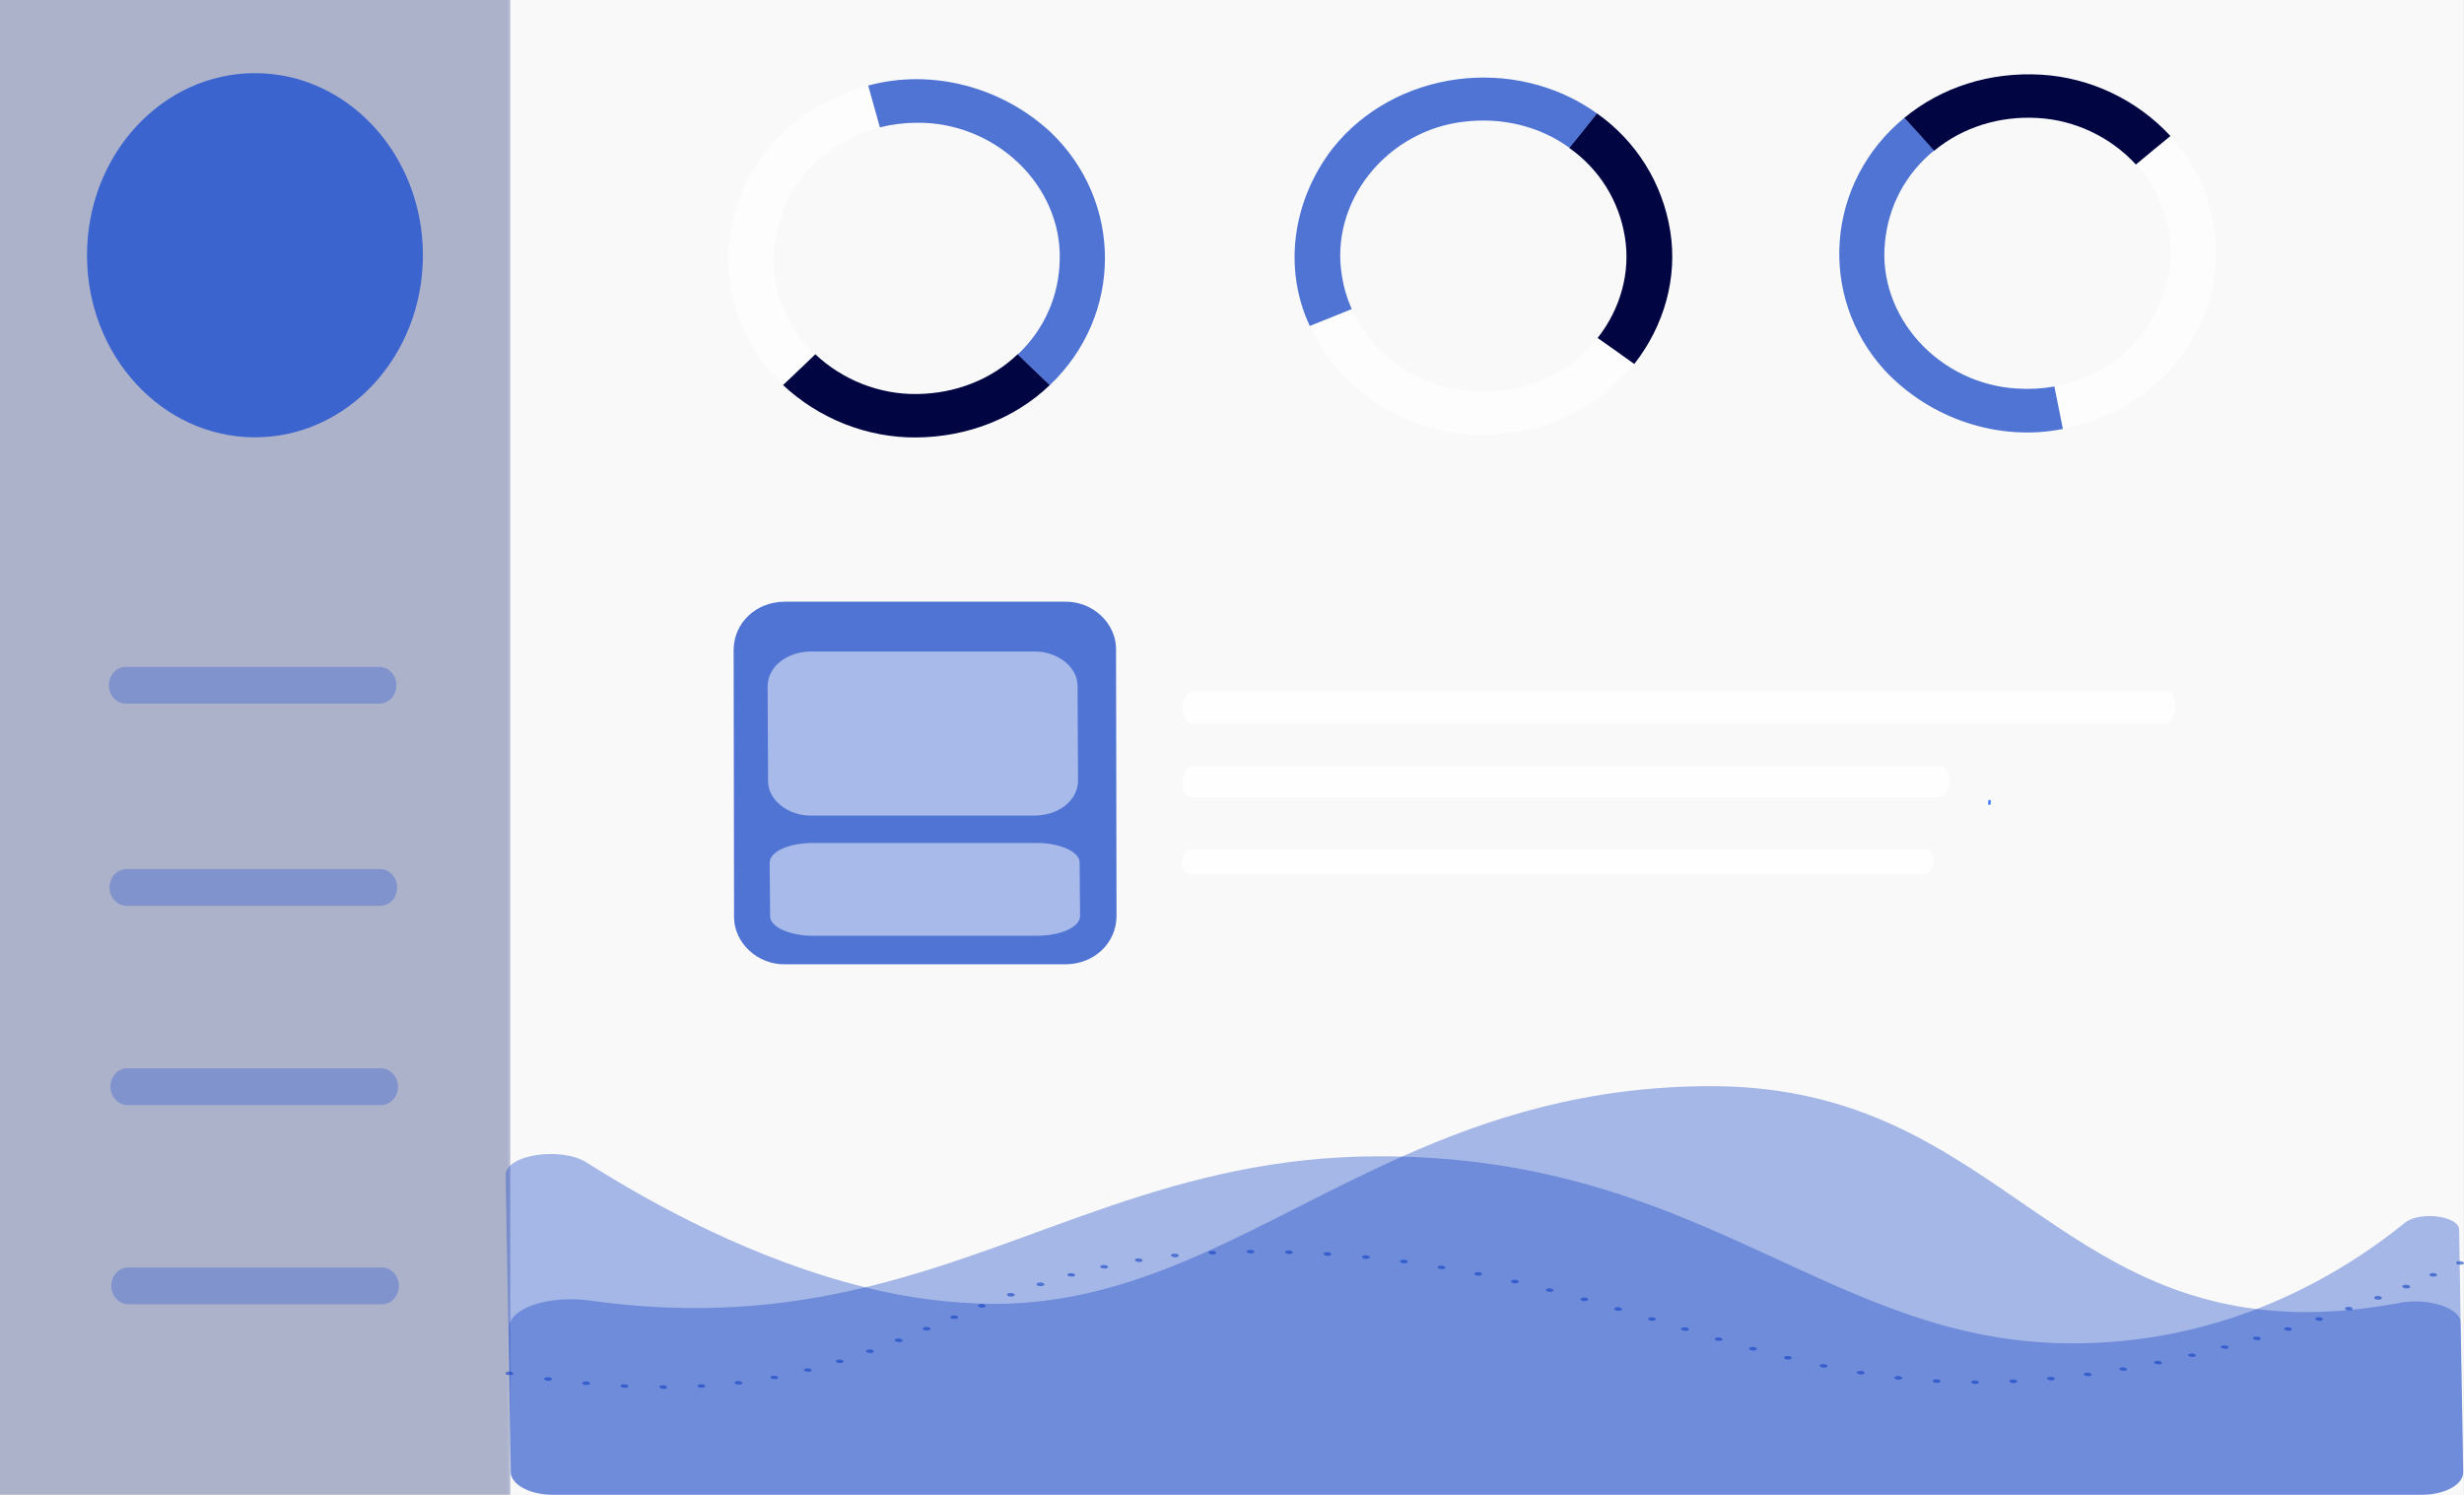
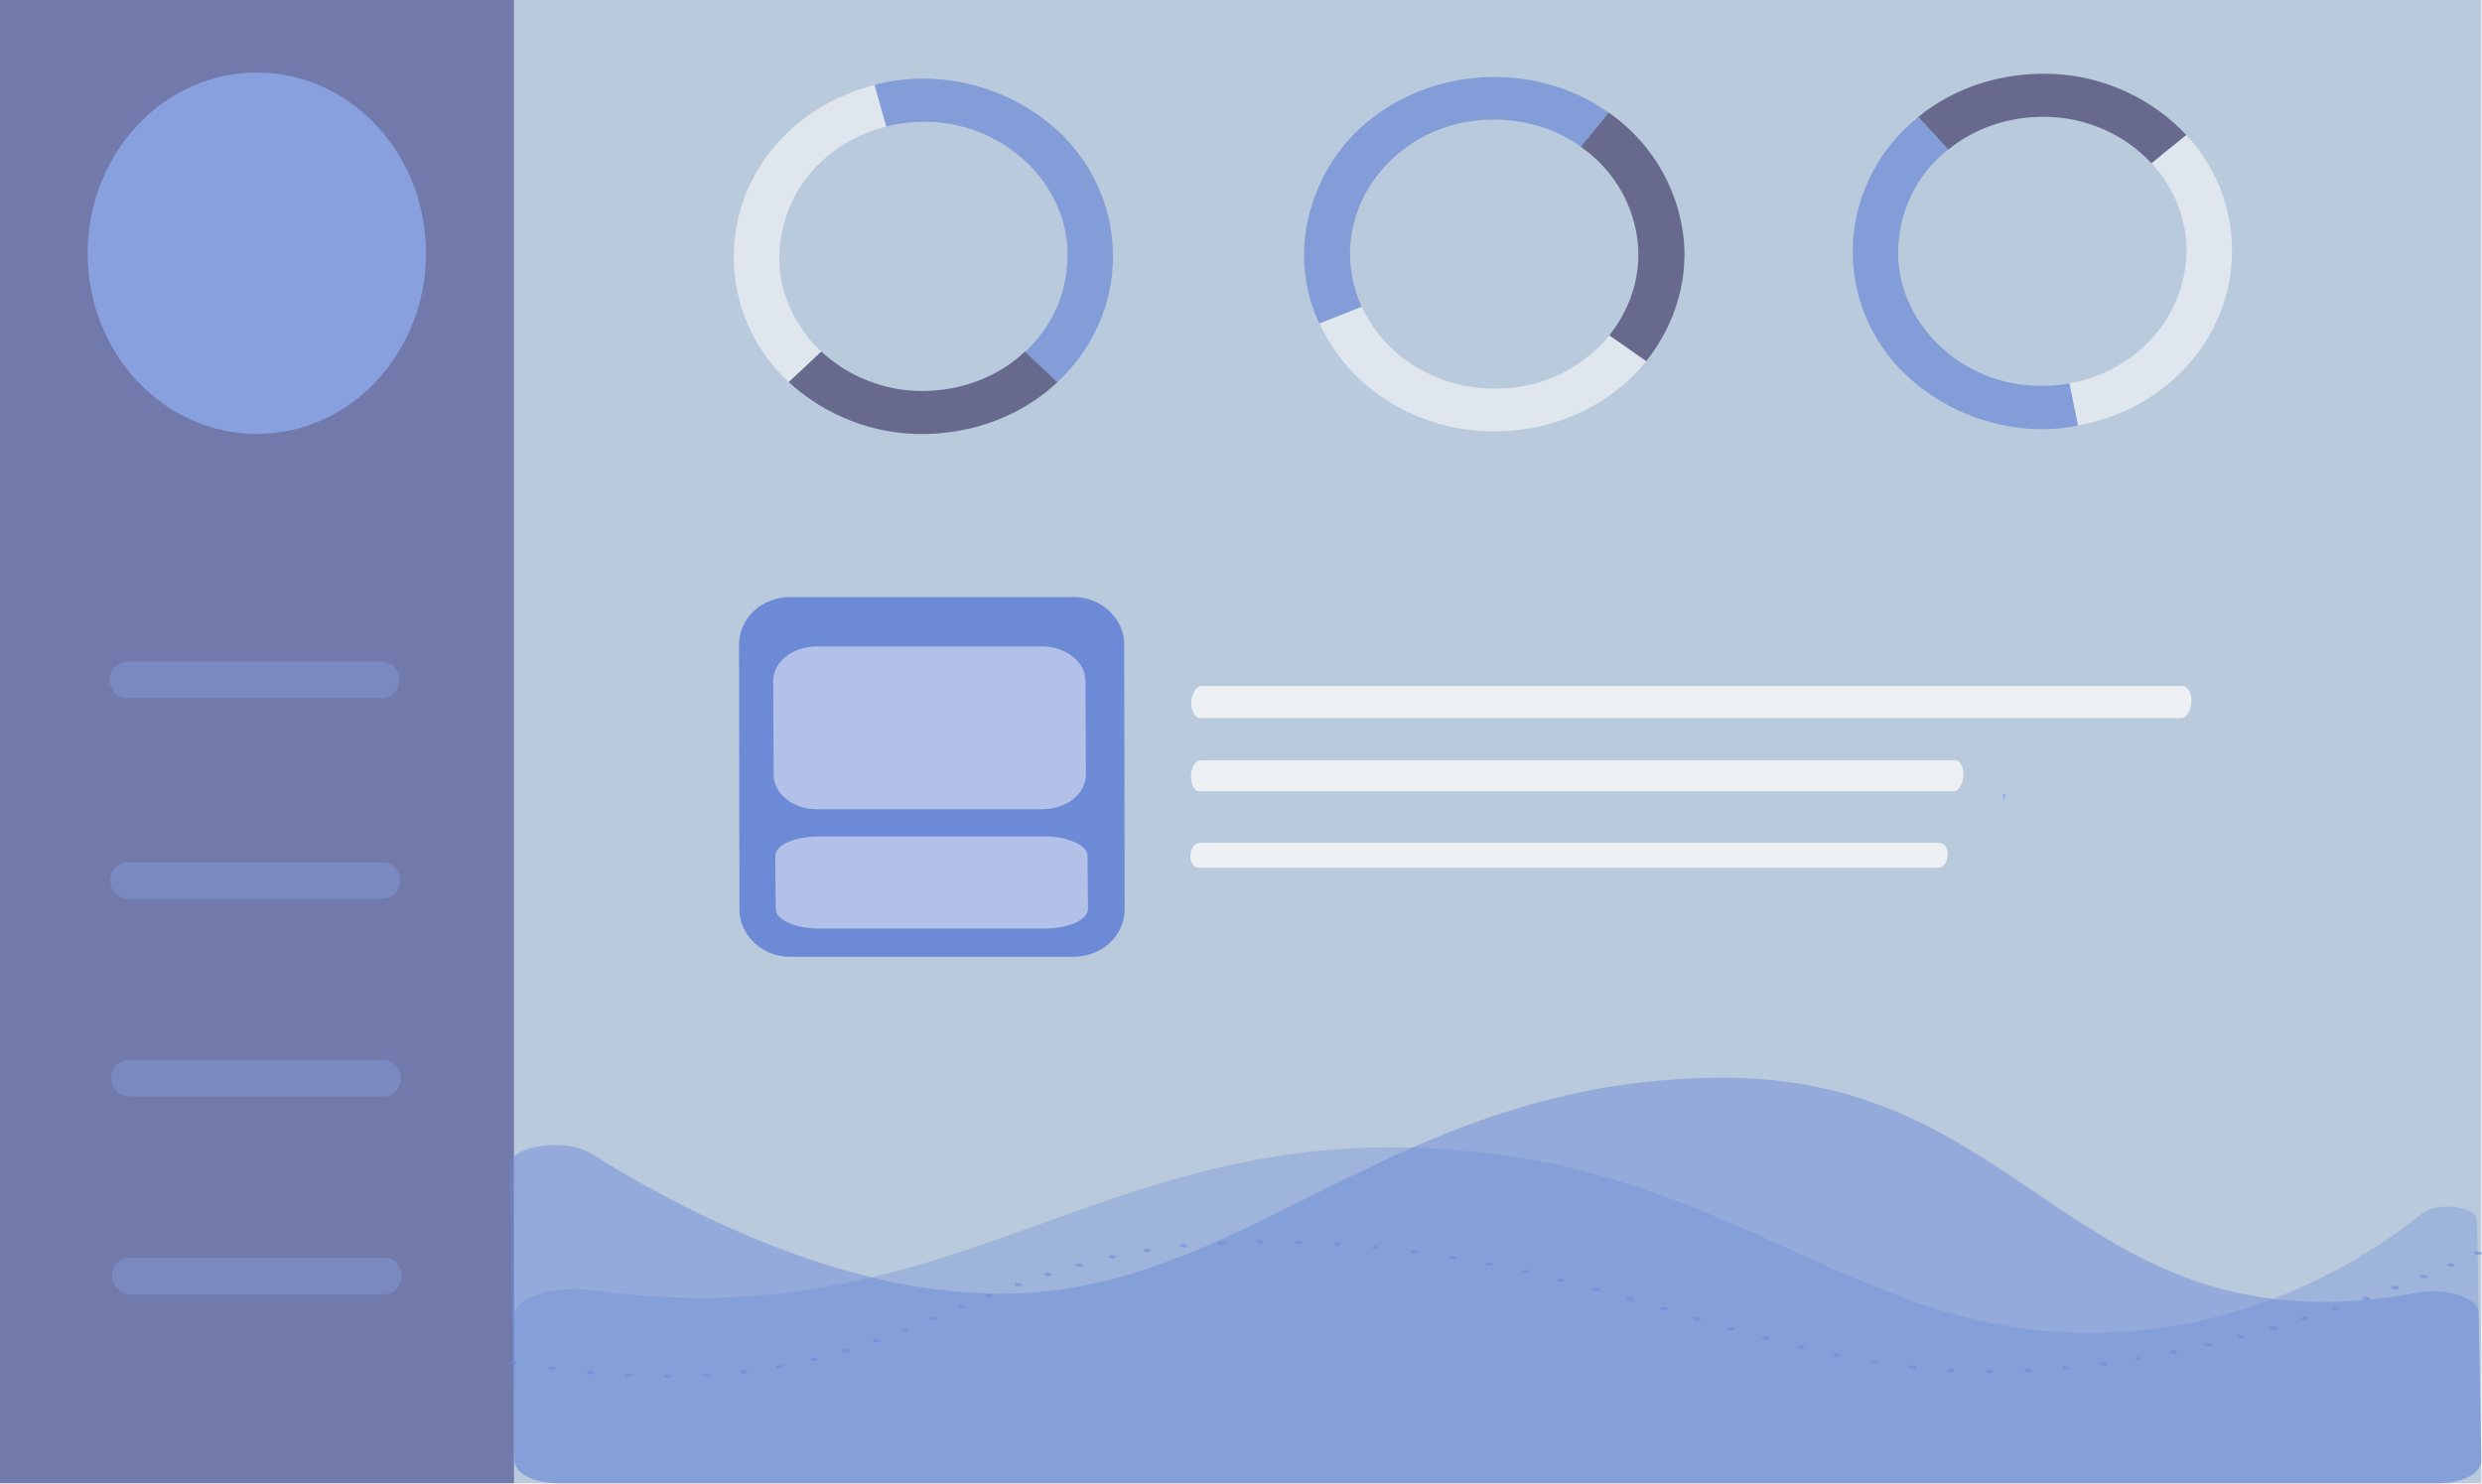
- <svg xmlns="http://www.w3.org/2000/svg" width="300.36" height="182.225" viewBox="0 0 300.36 182.225" fill="none" version="1.1" id="svg265">
+ <svg xmlns="http://www.w3.org/2000/svg" width="435.029" height="259.994" viewBox="0 0 435.029 259.994" fill="none" version="1.1" id="svg265">
  <g clip-path="url(#clip0)" id="g173" transform="translate(-107.7382,-71.69098)">
    <mask id="mask0" mask-type="alpha" maskUnits="userSpaceOnUse" x="140" y="-3" width="565" height="428">
      <path d="m 140,-3 h 557.241 c 3.781,0 6.846,3.065 6.846,6.846 V 418.154 c 0,3.781 -3.065,6.846 -6.846,6.846 H 140 Z" fill="#1a164a" id="path86" />
    </mask>
    <g id="g1684" transform="matrix(1.854764,0,0,1.854764,-284.3549,-182.1515)">
      <g id="freepik--Shadow--inject-39" transform="matrix(0.5391521,0,0,0.5391521,149.9222,121.5478)">
        <ellipse id="freepik--path--inject-39" cx="250" cy="416.24" rx="193.89" ry="11.32" style="fill:#f5f5f5" />
      </g>
      <g id="freepik--Screen--inject-39" transform="matrix(0.5391521,0,0,0.5391521,230.062,89.15091)">
        <path d="m 238.272,460.743 h -21.62 a 2.1,2.1 0 0 1 -2.12,-2.28 v 0 a 2.5,2.5 0 0 1 2.44,-2.28 h 21.63 a 2.11,2.11 0 0 1 2.12,2.28 v 0 a 2.49,2.49 0 0 1 -2.45,2.28 z" style="opacity:0.8;fill:#ffffff" id="path1083" />
-         <g id="g943">
-           <rect style="fill:#ffffff;fill-opacity:0.602;stroke:none;stroke-width:6.377;stroke-linecap:round;stroke-linejoin:round" id="rect6584" width="238.361" height="182.225" x="27.269" y="88.489" />
-           <rect style="fill:#112275;fill-opacity:0.298;stroke:none;stroke-width:5.303;stroke-linecap:round;stroke-linejoin:round" id="rect6710" width="62.198" height="182.225" x="-34.618" y="88.489" />
-           <path d="M 95.34,206.047 H 61.021 A 5.767,5.261 26.482 0 1 54.864,200.246 l -0.052,-32.601 a 6.866,6.264 26.482 0 1 6.139,-5.801 h 34.327 a 5.767,5.261 26.482 0 1 6.149,5.801 l 0.058,32.572 a 6.858,6.257 26.482 0 1 -6.144,5.83 z" style="fill:#0a3dc3;fill-opacity:0.706;stroke-width:0.744" id="path1061" />
+         <g id="g1462" style="opacity:0.573" transform="matrix(1.448361,0,0,1.426773,15.52117,-37.76452)">
+           <rect style="fill:#90adce;fill-opacity:1;stroke:none;stroke-width:6.377;stroke-linecap:round;stroke-linejoin:round" id="rect6584" width="238.361" height="182.225" x="27.269" y="88.489" />
+           <rect style="fill:#112275;fill-opacity:1;stroke:none;stroke-width:5.303;stroke-linecap:round;stroke-linejoin:round" id="rect6710" width="62.198" height="182.225" x="-34.618" y="88.489" />
+           <path d="M 95.34,206.047 H 61.021 A 5.767,5.261 26.482 0 1 54.864,200.246 l -0.052,-32.601 a 6.866,6.264 26.482 0 1 6.139,-5.801 h 34.327 a 5.767,5.261 26.482 0 1 6.149,5.801 l 0.058,32.572 a 6.858,6.257 26.482 0 1 -6.144,5.83 z" style="fill:#0a3dc3;fill-opacity:1;stroke-width:0.744" id="path1061" />
          <path d="m 91.516,187.917 h -27.256 a 4.861,3.859 9.178 0 1 -5.25,-4.225 l -0.056,-11.558 a 5.765,4.576 9.178 0 1 5.229,-4.217 h 27.306 a 4.861,3.859 9.178 0 1 5.249,4.217 l 0.056,11.558 a 5.785,4.592 9.178 0 1 -5.278,4.225 z" style="opacity:0.5;fill:#ffffff;stroke-width:0.895" id="path1071" />
          <path d="M 91.764,202.572 H 64.508 a 4.841,2.192 2.397 0 1 -5.25,-2.39 l -0.056,-6.539 a 5.742,2.599 2.397 0 1 5.229,-2.386 h 27.306 a 4.841,2.192 2.397 0 1 5.249,2.386 l 0.056,6.539 a 5.762,2.609 2.397 0 1 -5.278,2.39 z" style="opacity:0.5;fill:#ffffff;stroke-width:0.673" id="path1071-2" />
          <path d="m 11.736,198.921 h -30.919 a 2.095,1.878 67.842 0 1 -2.082,-2.243 v 0 a 2.494,2.236 67.842 0 1 2.065,-2.243 h 30.919 a 2.095,1.878 67.842 0 1 2.072,2.243 v 0 a 2.484,2.227 67.842 0 1 -2.056,2.243 z" style="opacity:0.4;fill:#3b64cf;fill-opacity:1;stroke-width:0.945" id="path1073" />
          <path d="m 11.843,223.21 h -30.919 a 2.105,1.887 67.842 0 1 -2.082,-2.243 v 0 a 2.494,2.236 67.842 0 1 2.065,-2.243 h 30.919 a 2.095,1.878 67.842 0 1 2.072,2.243 v 0 a 2.484,2.227 67.842 0 1 -2.056,2.243 z" style="opacity:0.4;fill:#3b64cf;fill-opacity:1;stroke-width:0.945" id="path1077" />
          <path d="m 11.949,247.498 h -30.919 a 2.105,1.887 67.842 0 1 -2.082,-2.243 v 0 a 2.484,2.227 67.842 0 1 2.065,-2.243 h 30.919 a 2.085,1.87 67.842 0 1 2.072,2.243 v 0 a 2.484,2.227 67.842 0 1 -2.056,2.243 z" style="opacity:0.4;fill:#3b64cf;fill-opacity:1;stroke-width:0.945" id="path1081" />
          <g id="g20894" transform="matrix(1.036743,0,0,0.9837203,-134.6146,-76.73274)">
            <path d="m 190.34,213.867 v 0 l 1.978,-1.983 a 16.204,15.109 43.998 0 1 -4.9,-11.877 19.097,17.807 43.998 0 1 12.495,-16.253 l -0.725,-2.707 v 0 l -0.653,-2.471 a 25.186,23.484 43.998 0 0 -9.956,5.746 c -8.622,8.603 -8.639,22.762 -0.056,31.372 z" style="fill:#ffffff;fill-opacity:0.6;stroke-width:0.787" id="path1103" />
            <path d="m 219.895,215.677 -2.243,-2.251 v 0 l -1.543,-1.574 a 18.649,17.389 43.998 0 1 -11.901,4.935 16.147,15.056 43.998 0 1 -11.891,-4.927 l -1.551,1.574 v 0 l -2.244,2.243 a 21.388,19.942 43.998 0 0 15.676,6.493 24.689,23.02 43.998 0 0 15.696,-6.493 z" style="fill:#010643;fill-opacity:1;stroke-width:0.787" id="path1105" />
            <path d="m 219.895,215.677 c 8.614,-8.61 8.639,-22.77 0.056,-31.372 a 21.901,20.421 43.998 0 0 -21.416,-5.746 l 0.812,3.062 v 0 l 0.565,2.117 a 17.932,16.72 43.998 0 1 4.352,-0.567 16,14.919 43.998 0 1 16.793,16.835 18.747,17.48 43.998 0 1 -4.945,11.885 l 1.981,1.991 v 0 z" style="fill:#0a3dc3;fill-opacity:0.706;stroke-width:0.787" id="path1107" />
          </g>
          <g id="g20894-4" transform="matrix(-0.1452013,-0.9740245,1.026525,-0.1377752,-29.4228,346.2038)">
            <path d="m 190.34,213.867 v 0 l 1.978,-1.983 a 16.204,15.109 43.998 0 1 -4.9,-11.877 19.097,17.807 43.998 0 1 12.495,-16.253 l -0.725,-2.707 v 0 l -0.653,-2.471 a 25.186,23.484 43.998 0 0 -9.956,5.746 c -8.622,8.603 -8.639,22.762 -0.056,31.372 z" style="fill:#ffffff;fill-opacity:0.6;stroke-width:0.787" id="path1103-8" />
            <path d="m 219.895,215.677 -2.243,-2.251 v 0 l -1.543,-1.574 a 18.649,17.389 43.998 0 1 -11.901,4.935 16.147,15.056 43.998 0 1 -11.891,-4.927 l -1.551,1.574 v 0 l -2.244,2.243 a 21.388,19.942 43.998 0 0 15.676,6.493 24.689,23.02 43.998 0 0 15.696,-6.493 z" style="fill:#010643;fill-opacity:1;stroke-width:0.787" id="path1105-3" />
            <path d="m 219.895,215.677 c 8.614,-8.61 8.639,-22.77 0.056,-31.372 a 21.901,20.421 43.998 0 0 -21.416,-5.746 l 0.812,3.062 v 0 l 0.565,2.117 a 17.932,16.72 43.998 0 1 4.352,-0.567 16,14.919 43.998 0 1 16.793,16.835 18.747,17.48 43.998 0 1 -4.945,11.885 l 1.981,1.991 v 0 z" style="fill:#0a3dc3;fill-opacity:0.706;stroke-width:0.787" id="path1107-8" />
          </g>
          <g id="g20894-1" transform="matrix(-1.034085,-0.0704025,0.0741972,-0.9811978,408.9012,329.9638)">
            <path d="m 190.34,213.867 v 0 l 1.978,-1.983 a 16.204,15.109 43.998 0 1 -4.9,-11.877 19.097,17.807 43.998 0 1 12.495,-16.253 l -0.725,-2.707 v 0 l -0.653,-2.471 a 25.186,23.484 43.998 0 0 -9.956,5.746 c -8.622,8.603 -8.639,22.762 -0.056,31.372 z" style="fill:#ffffff;fill-opacity:0.6;stroke-width:0.787" id="path1103-2" />
            <path d="m 219.895,215.677 -2.243,-2.251 v 0 l -1.543,-1.574 a 18.649,17.389 43.998 0 1 -11.901,4.935 16.147,15.056 43.998 0 1 -11.891,-4.927 l -1.551,1.574 v 0 l -2.244,2.243 a 21.388,19.942 43.998 0 0 15.676,6.493 24.689,23.02 43.998 0 0 15.696,-6.493 z" style="fill:#010643;fill-opacity:1;stroke-width:0.787" id="path1105-0" />
            <path d="m 219.895,215.677 c 8.614,-8.61 8.639,-22.77 0.056,-31.372 a 21.901,20.421 43.998 0 0 -21.416,-5.746 l 0.812,3.062 v 0 l 0.565,2.117 a 17.932,16.72 43.998 0 1 4.352,-0.567 16,14.919 43.998 0 1 16.793,16.835 18.747,17.48 43.998 0 1 -4.945,11.885 l 1.981,1.991 v 0 z" style="fill:#0a3dc3;fill-opacity:0.706;stroke-width:0.787" id="path1107-6" />
          </g>
          <path d="m 258.539,237.561 c 1.798,-1.46 6.589,-0.846 6.612,0.84 l 0.479,29.555 c 0.022,1.518 -2.228,2.758 -5.062,2.758 H 32.74 c -2.765,0 -5.076,-1.24 -5.099,-2.758 l -0.214,-17.561 a 8.175,3.789 2.685 0 1 9.684,-3.378 c 13.159,1.867 23.976,0.769 33.804,-1.602 21.009,-5.07 37.464,-15.96 62.61,-15.96 0.968,0 1.921,0 2.854,0.039 37.585,1.053 52.66,22.767 81.634,22.767 8.571,0 16.087,-1.731 22.485,-4.192 7.755,-3.016 13.872,-7.13 18.041,-10.508 z" style="opacity:0.5;fill:#0a3dc3;fill-opacity:0.706;stroke-width:0.945" id="path1085" />
-           <path d="m 265.332,249.736 0.326,18.22 c 0.022,1.518 -2.228,2.758 -5.062,2.758 H 32.74 c -2.765,0 -5.076,-1.24 -5.099,-2.758 l -0.612,-36.208 c -0.047,-2.48 6.728,-3.526 9.889,-1.518 8.148,5.167 20.469,11.878 33.9,15.185 a 32.13,14.893 2.685 0 0 15.731,2.035 c 18.413,0 32.345,-10.198 49.733,-17.955 10.653,-4.754 22.61,-8.59 37.692,-8.59 31.477,0 40.175,23.898 66.428,27.166 5.058,0.646 10.77,0.497 17.418,-0.73 a 5.121,2.374 2.685 0 1 7.512,2.396 z" style="opacity:0.5;fill:#0a3dc3;fill-opacity:0.706;stroke-width:0.945" id="path1087" />
+           <path d="m 265.332,249.736 0.326,18.22 c 0.022,1.518 -2.228,2.758 -5.062,2.758 H 32.74 c -2.765,0 -5.076,-1.24 -5.099,-2.758 l -0.612,-36.208 c -0.047,-2.48 6.728,-3.526 9.889,-1.518 8.148,5.167 20.469,11.878 33.9,15.185 a 32.13,14.893 2.685 0 0 15.731,2.035 c 18.413,0 32.345,-10.198 49.733,-17.955 10.653,-4.754 22.61,-8.59 37.692,-8.59 31.477,0 40.175,23.898 66.428,27.166 5.058,0.646 10.77,0.497 17.418,-0.73 a 5.121,2.374 2.685 0 1 7.512,2.396 z" style="opacity:0.5;fill:#0a3dc3;fill-opacity:1;stroke-width:0.945" id="path1087" />
          <g style="opacity:0.8;fill:#0a3dc3;fill-opacity:0.706" id="g1095" transform="matrix(1.382369,0,0.1095576,0.6458796,-356.1796,50.08129)">
            <path d="m 425.91,298.18 a 0.37,0.37 0 0 1 -0.24,-0.1 0.26,0.26 0 0 1 -0.07,-0.11 0.31,0.31 0 0 1 0,-0.13 0.33,0.33 0 0 1 0.1,-0.24 0.34,0.34 0 0 1 0.48,0 0.31,0.31 0 0 1 0.1,0.24 0.59,0.59 0 0 1 0,0.13 0.44,0.44 0 0 1 -0.08,0.11 0.35,0.35 0 0 1 -0.29,0.1 z" style="fill:#0a3dc3;fill-opacity:0.706" id="path1089" />
            <path d="m 265.64,321.61 a 0.34,0.34 0 0 1 -0.34,-0.34 v 0 a 0.34,0.34 0 0 1 0.34,-0.33 v 0 a 0.34,0.34 0 0 1 0.34,0.34 v 0 a 0.35,0.35 0 0 1 -0.34,0.35 v 0 z m -3.43,-0.19 v 0 a 0.33,0.33 0 0 1 -0.31,-0.37 v 0 a 0.34,0.34 0 0 1 0.38,-0.3 v 0 a 0.34,0.34 0 0 1 0.3,0.37 v 0 a 0.35,0.35 0 0 1 -0.34,0.31 v 0 z m 6.47,-0.3 a 0.34,0.34 0 0 1 0.3,-0.38 v 0 a 0.34,0.34 0 0 1 0.38,0.3 v 0 a 0.34,0.34 0 0 1 -0.3,0.38 v 0 a 0.34,0.34 0 0 1 -0.38,-0.3 z m -9.85,-0.22 a 0.36,0.36 0 0 1 -0.27,-0.41 v 0 a 0.36,0.36 0 0 1 0.41,-0.27 v 0 a 0.36,0.36 0 0 1 0.27,0.41 v 0 a 0.35,0.35 0 0 1 -0.34,0.27 z m 13.19,-0.34 a 0.34,0.34 0 0 1 0.25,-0.42 v 0 a 0.35,0.35 0 0 1 0.41,0.25 v 0 a 0.35,0.35 0 0 1 -0.25,0.42 h -0.08 A 0.33,0.33 0 0 1 272,320.56 Z m 109.37,0.14 a 0.34,0.34 0 0 1 -0.34,-0.34 v 0 a 0.34,0.34 0 0 1 0.34,-0.34 v 0 a 0.34,0.34 0 0 1 0.34,0.34 v 0 a 0.34,0.34 0 0 1 -0.34,0.34 z m 3.05,-0.48 a 0.33,0.33 0 0 1 0.3,-0.37 v 0 a 0.33,0.33 0 0 1 0.38,0.3 v 0 a 0.35,0.35 0 0 1 -0.31,0.38 v 0 a 0.35,0.35 0 0 1 -0.37,-0.31 z m -6.47,0.27 a 0.33,0.33 0 0 1 -0.29,-0.38 v 0 a 0.34,0.34 0 0 1 0.38,-0.3 v 0 a 0.35,0.35 0 0 1 0.3,0.38 v 0 a 0.35,0.35 0 0 1 -0.34,0.31 v 0 z m -122.46,-0.41 a 0.34,0.34 0 0 1 -0.24,-0.42 v 0 a 0.36,0.36 0 0 1 0.43,-0.24 v 0 a 0.35,0.35 0 0 1 0.23,0.43 v 0 a 0.33,0.33 0 0 1 -0.33,0.24 h -0.09 z m 132.29,-0.33 a 0.33,0.33 0 0 1 0.27,-0.4 v 0 a 0.34,0.34 0 0 1 0.4,0.27 v 0 a 0.34,0.34 0 0 1 -0.27,0.4 h -0.06 a 0.35,0.35 0 0 1 -0.34,-0.27 z m -13.19,0.12 a 0.32,0.32 0 0 1 -0.25,-0.41 v 0 a 0.34,0.34 0 0 1 0.41,-0.25 v 0 a 0.34,0.34 0 0 1 0.25,0.41 v 0 a 0.34,0.34 0 0 1 -0.33,0.26 h -0.08 z m -99.35,-0.28 a 0.33,0.33 0 0 1 0.2,-0.44 v 0 a 0.34,0.34 0 0 1 0.44,0.19 v 0 a 0.34,0.34 0 0 1 -0.2,0.44 v 0 a 0.27,0.27 0 0 1 -0.12,0 v 0 a 0.35,0.35 0 0 1 -0.32,-0.19 z M 391.11,319 a 0.34,0.34 0 0 1 0.24,-0.43 v 0 a 0.34,0.34 0 0 1 0.42,0.24 v 0 a 0.34,0.34 0 0 1 -0.24,0.42 v 0 h -0.09 v 0 A 0.34,0.34 0 0 1 391.11,319 Z m -19.78,-0.12 v 0 a 0.34,0.34 0 0 1 -0.21,-0.43 v 0 a 0.35,0.35 0 0 1 0.44,-0.21 v 0 a 0.35,0.35 0 0 1 0.21,0.44 v 0 a 0.35,0.35 0 0 1 -0.33,0.22 v 0 a 0.2,0.2 0 0 1 -0.11,-0.02 z m -93,-0.64 a 0.34,0.34 0 0 1 0.15,-0.46 v 0 a 0.35,0.35 0 0 1 0.46,0.16 v 0 a 0.33,0.33 0 0 1 -0.15,0.45 v 0 a 0.29,0.29 0 0 1 -0.16,0 v 0 a 0.34,0.34 0 0 1 -0.26,-0.15 z m 116,-0.24 a 0.33,0.33 0 0 1 0.2,-0.43 v 0 a 0.35,0.35 0 0 1 0.43,0.21 v 0 a 0.35,0.35 0 0 1 -0.21,0.44 v 0 h -0.11 v 0 A 0.34,0.34 0 0 1 394.36,318 Z m -26.19,-0.42 v 0 a 0.34,0.34 0 0 1 -0.17,-0.45 v 0 a 0.35,0.35 0 0 1 0.45,-0.17 v 0 a 0.34,0.34 0 0 1 0.17,0.46 v 0 a 0.35,0.35 0 0 1 -0.31,0.2 v 0 a 0.23,0.23 0 0 1 -0.11,-0.04 z m 29.36,-0.78 a 0.33,0.33 0 0 1 0.19,-0.44 v 0 a 0.32,0.32 0 0 1 0.44,0.18 v 0 a 0.34,0.34 0 0 1 -0.18,0.45 v 0 a 0.3,0.3 0 0 1 -0.13,0 v 0 a 0.35,0.35 0 0 1 -0.29,-0.19 z m -116.2,-0.2 a 0.35,0.35 0 0 1 0.11,-0.48 v 0 a 0.34,0.34 0 0 1 0.47,0.11 v 0 a 0.34,0.34 0 0 1 -0.11,0.47 v 0 a 0.3,0.3 0 0 1 -0.18,0.06 v 0 a 0.36,0.36 0 0 1 -0.26,-0.16 z m 83.79,-0.55 v 0 a 0.35,0.35 0 0 1 -0.14,-0.47 v 0 a 0.35,0.35 0 0 1 0.47,-0.13 v 0 a 0.34,0.34 0 0 1 0.13,0.46 v 0 a 0.35,0.35 0 0 1 -0.3,0.18 v 0 a 0.47,0.47 0 0 1 -0.13,-0.04 z m 35.52,-0.62 a 0.34,0.34 0 0 1 0.16,-0.45 v 0 a 0.35,0.35 0 0 1 0.46,0.16 v 0 a 0.34,0.34 0 0 1 -0.17,0.45 v 0 h -0.15 v 0 a 0.34,0.34 0 0 1 -0.27,-0.16 z m -116.49,-0.71 a 0.35,0.35 0 0 1 0.08,-0.48 v 0 a 0.35,0.35 0 0 1 0.48,0.07 v 0 a 0.35,0.35 0 0 1 -0.08,0.48 v 0 a 0.37,0.37 0 0 1 -0.2,0.07 v 0 a 0.35,0.35 0 0 1 -0.25,-0.14 z m 78,-0.38 v 0 a 0.33,0.33 0 0 1 -0.11,-0.46 v 0 a 0.32,0.32 0 0 1 0.46,-0.12 v 0 a 0.34,0.34 0 0 1 0.12,0.47 v 0 a 0.35,0.35 0 0 1 -0.29,0.17 v 0 a 0.37,0.37 0 0 1 -0.13,-0.06 z m 41.51,-0.43 a 0.34,0.34 0 0 1 0.14,-0.46 v 0 a 0.35,0.35 0 0 1 0.46,0.14 v 0 a 0.35,0.35 0 0 1 -0.14,0.47 v 0 a 0.47,0.47 0 0 1 -0.16,0 v 0 a 0.34,0.34 0 0 1 -0.25,-0.15 z m -116.81,-1.24 a 0.34,0.34 0 0 1 0.05,-0.48 v 0 a 0.35,0.35 0 0 1 0.48,0.05 v 0 a 0.36,0.36 0 0 1 0,0.49 v 0 a 0.36,0.36 0 0 1 -0.22,0.07 v 0 a 0.3,0.3 0 0 1 -0.26,-0.13 z m 72.42,-0.15 v 0 a 0.34,0.34 0 0 1 -0.1,-0.47 v 0 a 0.35,0.35 0 0 1 0.48,-0.1 v 0 a 0.35,0.35 0 0 1 0.1,0.47 v 0 a 0.34,0.34 0 0 1 -0.29,0.16 v 0 a 0.41,0.41 0 0 1 -0.14,-0.06 z m 47.36,-0.25 a 0.34,0.34 0 0 1 0.12,-0.47 v 0 a 0.35,0.35 0 0 1 0.47,0.12 v 0 a 0.35,0.35 0 0 1 -0.12,0.47 v 0 a 0.41,0.41 0 0 1 -0.18,0.05 v 0 a 0.34,0.34 0 0 1 -0.24,-0.17 z m -50.19,-1.64 a 0.35,0.35 0 0 1 -0.09,-0.48 v 0 a 0.36,0.36 0 0 1 0.48,-0.09 v 0 a 0.36,0.36 0 0 1 0.09,0.48 v 0 a 0.35,0.35 0 0 1 -0.29,0.15 v 0 a 0.35,0.35 0 0 1 -0.14,-0.06 z m 53.09,-0.12 a 0.36,0.36 0 0 1 0.11,-0.48 v 0 a 0.34,0.34 0 0 1 0.47,0.11 v 0 a 0.34,0.34 0 0 1 -0.11,0.47 v 0 a 0.28,0.28 0 0 1 -0.18,0.06 v 0 a 0.36,0.36 0 0 1 -0.24,-0.16 z m -120,0 a 0.35,0.35 0 0 1 0,-0.48 v 0 a 0.36,0.36 0 0 1 0.49,0 v 0 a 0.34,0.34 0 0 1 0,0.48 v 0 a 0.3,0.3 0 0 1 -0.22,0.08 v 0 a 0.35,0.35 0 0 1 -0.27,-0.06 z m 122.9,-1.88 a 0.35,0.35 0 0 1 0.08,-0.48 v 0 a 0.34,0.34 0 0 1 0.48,0.09 v 0 a 0.34,0.34 0 0 1 -0.09,0.47 v 0 a 0.35,0.35 0 0 1 -0.19,0.06 v 0 a 0.34,0.34 0 0 1 -0.28,-0.12 z m -58.75,0.08 a 0.33,0.33 0 0 1 -0.09,-0.47 v 0 a 0.34,0.34 0 0 1 0.47,-0.1 v 0 a 0.34,0.34 0 0 1 0.09,0.48 v 0 a 0.32,0.32 0 0 1 -0.28,0.15 v 0 a 0.35,0.35 0 0 1 -0.19,-0.04 z m -61.54,-0.38 a 0.33,0.33 0 0 1 0,-0.48 v 0 a 0.35,0.35 0 0 1 0.48,0 v 0 a 0.34,0.34 0 0 1 0,0.48 v 0 a 0.32,0.32 0 0 1 -0.22,0.08 v 0 a 0.32,0.32 0 0 1 -0.26,-0.06 z m 58.72,-1.5 a 0.33,0.33 0 0 1 -0.1,-0.47 v 0 a 0.33,0.33 0 0 1 0.47,-0.1 v 0 a 0.34,0.34 0 0 1 0.1,0.47 v 0 a 0.32,0.32 0 0 1 -0.28,0.15 v 0 a 0.32,0.32 0 0 1 -0.19,-0.03 z m 64.35,-0.16 a 0.33,0.33 0 0 1 0.07,-0.47 v 0 a 0.35,0.35 0 0 1 0.48,0.07 v 0 a 0.35,0.35 0 0 1 -0.08,0.48 v 0 a 0.36,0.36 0 0 1 -0.2,0.06 v 0 a 0.31,0.31 0 0 1 -0.27,-0.12 z m -120.46,-0.51 a 0.34,0.34 0 0 1 0,-0.48 v 0 a 0.35,0.35 0 0 1 0.48,0.05 v 0 a 0.34,0.34 0 0 1 -0.05,0.48 v 0 a 0.3,0.3 0 0 1 -0.22,0.08 v 0 a 0.33,0.33 0 0 1 -0.21,-0.11 z M 348,305 a 0.34,0.34 0 0 1 -0.11,-0.47 v 0 a 0.34,0.34 0 0 1 0.47,-0.11 v 0 a 0.34,0.34 0 0 1 0.11,0.47 v 0 a 0.35,0.35 0 0 1 -0.29,0.17 v 0 A 0.3,0.3 0 0 1 348,305 Z m 69.92,-0.36 a 0.34,0.34 0 0 1 0.06,-0.48 v 0 a 0.34,0.34 0 0 1 0.48,0.06 v 0 a 0.36,0.36 0 0 1 -0.06,0.48 v 0 a 0.31,0.31 0 0 1 -0.2,0.07 v 0 a 0.34,0.34 0 0 1 -0.3,-0.11 z M 297.4,304.06 a 0.35,0.35 0 0 1 0.07,-0.48 v 0 a 0.35,0.35 0 0 1 0.48,0.07 v 0 a 0.35,0.35 0 0 1 -0.07,0.48 v 0 a 0.37,0.37 0 0 1 -0.2,0.07 v 0 a 0.35,0.35 0 0 1 -0.3,-0.12 z m 47.69,-0.79 a 0.34,0.34 0 0 1 -0.12,-0.47 v 0 a 0.33,0.33 0 0 1 0.46,-0.12 v 0 a 0.33,0.33 0 0 1 0.13,0.46 v 0 a 0.35,0.35 0 0 1 -0.3,0.18 v 0 a 0.41,0.41 0 0 1 -0.19,-0.03 z m 75.48,-0.75 a 0.34,0.34 0 0 1 0.05,-0.48 v 0 a 0.34,0.34 0 0 1 0.48,0.05 v 0 a 0.35,0.35 0 0 1 0,0.48 v 0 a 0.4,0.4 0 0 1 -0.22,0.08 v 0 a 0.34,0.34 0 0 1 -0.33,-0.11 z m -120.41,-0.44 a 0.34,0.34 0 0 1 0.09,-0.48 v 0 a 0.35,0.35 0 0 1 0.48,0.1 v 0 a 0.34,0.34 0 0 1 -0.1,0.47 v 0 a 0.33,0.33 0 0 1 -0.19,0.06 v 0 a 0.35,0.35 0 0 1 -0.3,-0.13 z m 42,-0.42 a 0.34,0.34 0 0 1 -0.14,-0.46 v 0 a 0.34,0.34 0 0 1 0.46,-0.15 v 0 a 0.37,0.37 0 0 1 0.15,0.47 v 0 a 0.37,0.37 0 0 1 -0.31,0.18 v 0 a 0.32,0.32 0 0 1 -0.22,-0.02 z m 81,-1.33 a 0.34,0.34 0 0 1 0,-0.48 v 0 a 0.35,0.35 0 0 1 0.48,0 v 0 a 0.35,0.35 0 0 1 0,0.48 v 0 a 0.31,0.31 0 0 1 -0.22,0.09 v 0 a 0.34,0.34 0 0 1 -0.27,-0.07 z M 303,300.29 a 0.34,0.34 0 0 1 0.13,-0.47 v 0 a 0.34,0.34 0 0 1 0.46,0.13 v 0 a 0.34,0.34 0 0 1 -0.13,0.47 v 0 a 0.38,0.38 0 0 1 -0.17,0 v 0 A 0.34,0.34 0 0 1 303,300.29 Z m 36.05,-0.06 v 0 a 0.34,0.34 0 0 1 -0.17,-0.45 v 0 a 0.34,0.34 0 0 1 0.45,-0.17 v 0 a 0.33,0.33 0 0 1 0.17,0.45 v 0 a 0.34,0.34 0 0 1 -0.31,0.2 v 0 a 0.35,0.35 0 0 1 -0.13,-0.03 z M 335.94,299 a 0.33,0.33 0 0 1 -0.2,-0.44 v 0 a 0.35,0.35 0 0 1 0.44,-0.2 v 0 a 0.35,0.35 0 0 1 0.2,0.44 v 0 a 0.33,0.33 0 0 1 -0.32,0.22 v 0 A 0.25,0.25 0 0 1 335.94,299 Z M 306,298.72 a 0.35,0.35 0 0 1 0.17,-0.45 v 0 a 0.34,0.34 0 0 1 0.46,0.17 v 0 a 0.34,0.34 0 0 1 -0.18,0.45 v 0 a 0.32,0.32 0 0 1 -0.14,0 v 0 A 0.34,0.34 0 0 1 306,298.72 Z m 26.73,-0.81 a 0.35,0.35 0 0 1 -0.23,-0.43 v 0 a 0.35,0.35 0 0 1 0.43,-0.23 v 0 a 0.35,0.35 0 0 1 0.23,0.43 v 0 a 0.35,0.35 0 0 1 -0.33,0.24 h -0.1 z m -23.59,-0.47 a 0.34,0.34 0 0 1 0.22,-0.43 v 0 a 0.34,0.34 0 0 1 0.43,0.22 v 0 a 0.34,0.34 0 0 1 -0.22,0.43 v 0 h -0.11 v 0 a 0.34,0.34 0 0 1 -0.31,-0.22 z m 20.33,-0.36 a 0.34,0.34 0 0 1 -0.26,-0.4 v 0 a 0.33,0.33 0 0 1 0.41,-0.26 v 0 a 0.33,0.33 0 0 1 0.26,0.4 v 0 a 0.34,0.34 0 0 1 -0.34,0.27 h -0.07 z m -17.08,-0.57 a 0.34,0.34 0 0 1 0.27,-0.41 v 0 a 0.34,0.34 0 0 1 0.4,0.26 v 0 a 0.34,0.34 0 0 1 -0.26,0.41 h -0.07 a 0.35,0.35 0 0 1 -0.33,-0.26 z m 13.77,0 v 0 a 0.35,0.35 0 0 1 -0.29,-0.39 v 0 a 0.33,0.33 0 0 1 0.38,-0.29 v 0 a 0.35,0.35 0 0 1 0.29,0.39 v 0 a 0.35,0.35 0 0 1 -0.34,0.29 h -0.05 z m -10.43,-0.57 a 0.34,0.34 0 0 1 0.3,-0.37 v 0 a 0.33,0.33 0 0 1 0.38,0.3 v 0 a 0.35,0.35 0 0 1 -0.31,0.38 v 0 a 0.35,0.35 0 0 1 -0.36,-0.32 z m 7.08,0.22 v 0 a 0.33,0.33 0 0 1 -0.32,-0.36 v 0 a 0.34,0.34 0 0 1 0.36,-0.32 v 0 a 0.35,0.35 0 0 1 0.32,0.37 v 0 a 0.34,0.34 0 0 1 -0.34,0.32 v 0 z m -3.7,-0.44 a 0.33,0.33 0 0 1 0.34,-0.34 v 0 a 0.34,0.34 0 0 1 0.34,0.34 v 0 a 0.34,0.34 0 0 1 -0.34,0.34 v 0 a 0.34,0.34 0 0 1 -0.33,-0.35 z" style="fill:#0a3dc3;fill-opacity:0.706" id="path1091" />
            <path d="m 252.25,319 a 0.31,0.31 0 0 1 -0.13,0 0.28,0.28 0 0 1 -0.11,-0.08 0.21,0.21 0 0 1 -0.07,-0.11 0.28,0.28 0 0 1 0,-0.13 0.37,0.37 0 0 1 0.1,-0.24 0.26,0.26 0 0 1 0.11,-0.07 0.3,0.3 0 0 1 0.26,0 0.21,0.21 0 0 1 0.11,0.07 0.33,0.33 0 0 1 0.1,0.24 0.27,0.27 0 0 1 0,0.13 0.23,0.23 0 0 1 -0.08,0.11 0.28,0.28 0 0 1 -0.11,0.08 0.28,0.28 0 0 1 -0.18,0 z" style="fill:#0a3dc3;fill-opacity:0.706" id="path1093" />
          </g>
          <rect x="-172.203" y="221.069" width="0.572" height="0.301" transform="matrix(0.07459657,-0.9972138,0.9977397,0.06719686,0,0)" style="fill:#407bff;stroke-width:0.667" id="rect1119" />
          <path d="M 229.322,176.721 H 110.638 a 1.083,1.821 0 0 1 -1.091,-1.98 v 0 a 1.289,2.166 0 0 1 1.257,-1.967 h 118.691 a 1.075,1.808 0 0 1 1.083,1.967 v 0 a 1.281,2.153 0 0 1 -1.257,1.98 z" style="opacity:0.8;fill:#ffffff;fill-rule:evenodd;stroke-width:1.025" id="path1123" />
          <path d="m 199.925,195.108 h -89.51 a 0.97,1.399 0 0 1 -0.977,-1.522 v 0 a 1.155,1.666 0 0 1 1.134,-1.532 h 89.502 a 0.977,1.409 0 0 1 1.012,1.584 v 0 a 1.162,1.676 0 0 1 -1.162,1.471 z" style="opacity:0.8;fill:#ffffff;fill-rule:evenodd;stroke-width:0.856" id="path1125" />
          <path d="m 201.798,185.702 h -91.285 a 0.989,1.741 0 0 1 -0.996,-1.895 v 0 a 1.178,2.074 0 0 1 1.156,-1.908 h 91.278 a 0.996,1.754 0 0 1 1.033,1.972 v 0 a 1.185,2.087 0 0 1 -1.185,1.831 z" style="opacity:0.8;fill:#ffffff;fill-rule:evenodd;stroke-width:0.965" id="path1125-4" />
          <ellipse style="fill:#3b64cf;fill-opacity:1;stroke:none;stroke-width:3.925;stroke-linecap:round;stroke-linejoin:round" id="path11356" cx="-3.538" cy="119.605" rx="20.473" ry="22.199" />
          <path d="m 11.653,174.269 h -30.919 a 2.095,1.878 67.842 0 1 -2.082,-2.243 v 0 a 2.494,2.236 67.842 0 1 2.065,-2.243 h 30.919 a 2.095,1.878 67.842 0 1 2.072,2.243 v 0 a 2.484,2.227 67.842 0 1 -2.056,2.243 z" style="opacity:0.4;fill:#3b64cf;fill-opacity:1;stroke-width:0.945" id="path1073-1" />
        </g>
      </g>
    </g>
  </g>
  <defs id="defs263">
    <filter id="filter0_d" x="174.607" y="-217.663" width="606.918" height="513.792" filterUnits="userSpaceOnUse" color-interpolation-filters="sRGB">
      <feFlood flood-opacity="0" result="BackgroundImageFix" id="feFlood175" />
      <feColorMatrix in="SourceAlpha" type="matrix" values="0 0 0 0 0 0 0 0 0 0 0 0 0 0 0 0 0 0 127 0" id="feColorMatrix177" />
      <feOffset id="feOffset179" />
      <feGaussianBlur stdDeviation="30.303" id="feGaussianBlur181" />
      <feColorMatrix type="matrix" values="0 0 0 0 0.129 0 0 0 0 0.224 0 0 0 0 0.438 0 0 0 0.3 0" id="feColorMatrix183" />
      <feBlend mode="normal" in2="BackgroundImageFix" result="effect1_dropShadow" id="feBlend185" />
      <feBlend mode="normal" in="SourceGraphic" in2="effect1_dropShadow" result="shape" id="feBlend187" />
    </filter>
    <filter id="filter1_d" x="181.125" y="-230.604" width="603.585" height="512.4" filterUnits="userSpaceOnUse" color-interpolation-filters="sRGB">
      <feFlood flood-opacity="0" result="BackgroundImageFix" id="feFlood190" />
      <feColorMatrix in="SourceAlpha" type="matrix" values="0 0 0 0 0 0 0 0 0 0 0 0 0 0 0 0 0 0 127 0" id="feColorMatrix192" />
      <feOffset id="feOffset194" />
      <feGaussianBlur stdDeviation="30.303" id="feGaussianBlur196" />
      <feColorMatrix type="matrix" values="0 0 0 0 0.129 0 0 0 0 0.224 0 0 0 0 0.438 0 0 0 0.3 0" id="feColorMatrix198" />
      <feBlend mode="normal" in2="BackgroundImageFix" result="effect1_dropShadow" id="feBlend200" />
      <feBlend mode="normal" in="SourceGraphic" in2="effect1_dropShadow" result="shape" id="feBlend202" />
    </filter>
    <filter id="filter2_d" x="215.625" y="-202.984" width="551.889" height="465.044" filterUnits="userSpaceOnUse" color-interpolation-filters="sRGB">
      <feFlood flood-opacity="0" result="BackgroundImageFix" id="feFlood205" />
      <feColorMatrix in="SourceAlpha" type="matrix" values="0 0 0 0 0 0 0 0 0 0 0 0 0 0 0 0 0 0 127 0" id="feColorMatrix207" />
      <feOffset id="feOffset209" />
      <feGaussianBlur stdDeviation="30.303" id="feGaussianBlur211" />
      <feColorMatrix type="matrix" values="0 0 0 0 0.129 0 0 0 0 0.224 0 0 0 0 0.438 0 0 0 0.3 0" id="feColorMatrix213" />
      <feBlend mode="normal" in2="BackgroundImageFix" result="effect1_dropShadow" id="feBlend215" />
      <feBlend mode="normal" in="SourceGraphic" in2="effect1_dropShadow" result="shape" id="feBlend217" />
    </filter>
    <filter id="filter3_d" x="174.41" y="-261.316" width="622.776" height="528.561" filterUnits="userSpaceOnUse" color-interpolation-filters="sRGB">
      <feFlood flood-opacity="0" result="BackgroundImageFix" id="feFlood220" />
      <feColorMatrix in="SourceAlpha" type="matrix" values="0 0 0 0 0 0 0 0 0 0 0 0 0 0 0 0 0 0 127 0" id="feColorMatrix222" />
      <feOffset id="feOffset224" />
      <feGaussianBlur stdDeviation="30.303" id="feGaussianBlur226" />
      <feColorMatrix type="matrix" values="0 0 0 0 0.129 0 0 0 0 0.224 0 0 0 0 0.438 0 0 0 0.3 0" id="feColorMatrix228" />
      <feBlend mode="normal" in2="BackgroundImageFix" result="effect1_dropShadow" id="feBlend230" />
      <feBlend mode="normal" in="SourceGraphic" in2="effect1_dropShadow" result="shape" id="feBlend232" />
    </filter>
    <linearGradient id="paint0_linear" x1="158.139" y1="122.102" x2="525.761" y2="355.301" gradientUnits="userSpaceOnUse">
      <stop stop-color="#E1467C" id="stop235" />
      <stop offset="1" stop-color="#FF9CE3" id="stop237" />
    </linearGradient>
    <linearGradient id="paint1_linear" x1="693.716" y1="149.856" x2="275.075" y2="-82.123" gradientUnits="userSpaceOnUse">
      <stop stop-color="#E0695B" id="stop240" />
      <stop offset="1" stop-color="#3913B8" id="stop242" />
    </linearGradient>
    <linearGradient id="paint2_linear" x1="694.077" y1="133.915" x2="284.154" y2="-93.233" gradientUnits="userSpaceOnUse">
      <stop stop-color="#FF5A3D" id="stop245" />
      <stop offset="1" stop-color="#2FB8FF" id="stop247" />
    </linearGradient>
    <linearGradient id="paint3_linear" x1="681.782" y1="127.141" x2="311.869" y2="-77.836" gradientUnits="userSpaceOnUse">
      <stop stop-color="#FF5A3D" id="stop250" />
      <stop offset="1" stop-color="#2FB8FF" id="stop252" />
    </linearGradient>
    <linearGradient id="paint4_linear" x1="703.973" y1="114.883" x2="280.432" y2="-119.812" gradientUnits="userSpaceOnUse">
      <stop stop-color="#FF6C6C" id="stop255" />
      <stop offset="1" stop-color="#2FB8FF" id="stop257" />
    </linearGradient>
    <clipPath id="clip0">
      <rect width="701" height="428" fill="#ffffff" id="rect260" x="0" y="0" />
    </clipPath>
    <linearGradient id="linearGradient5480">
      <stop style="stop-color:#f2f2f2;stop-opacity:1;" offset="0" id="stop5478" />
    </linearGradient>
  </defs>
</svg>
